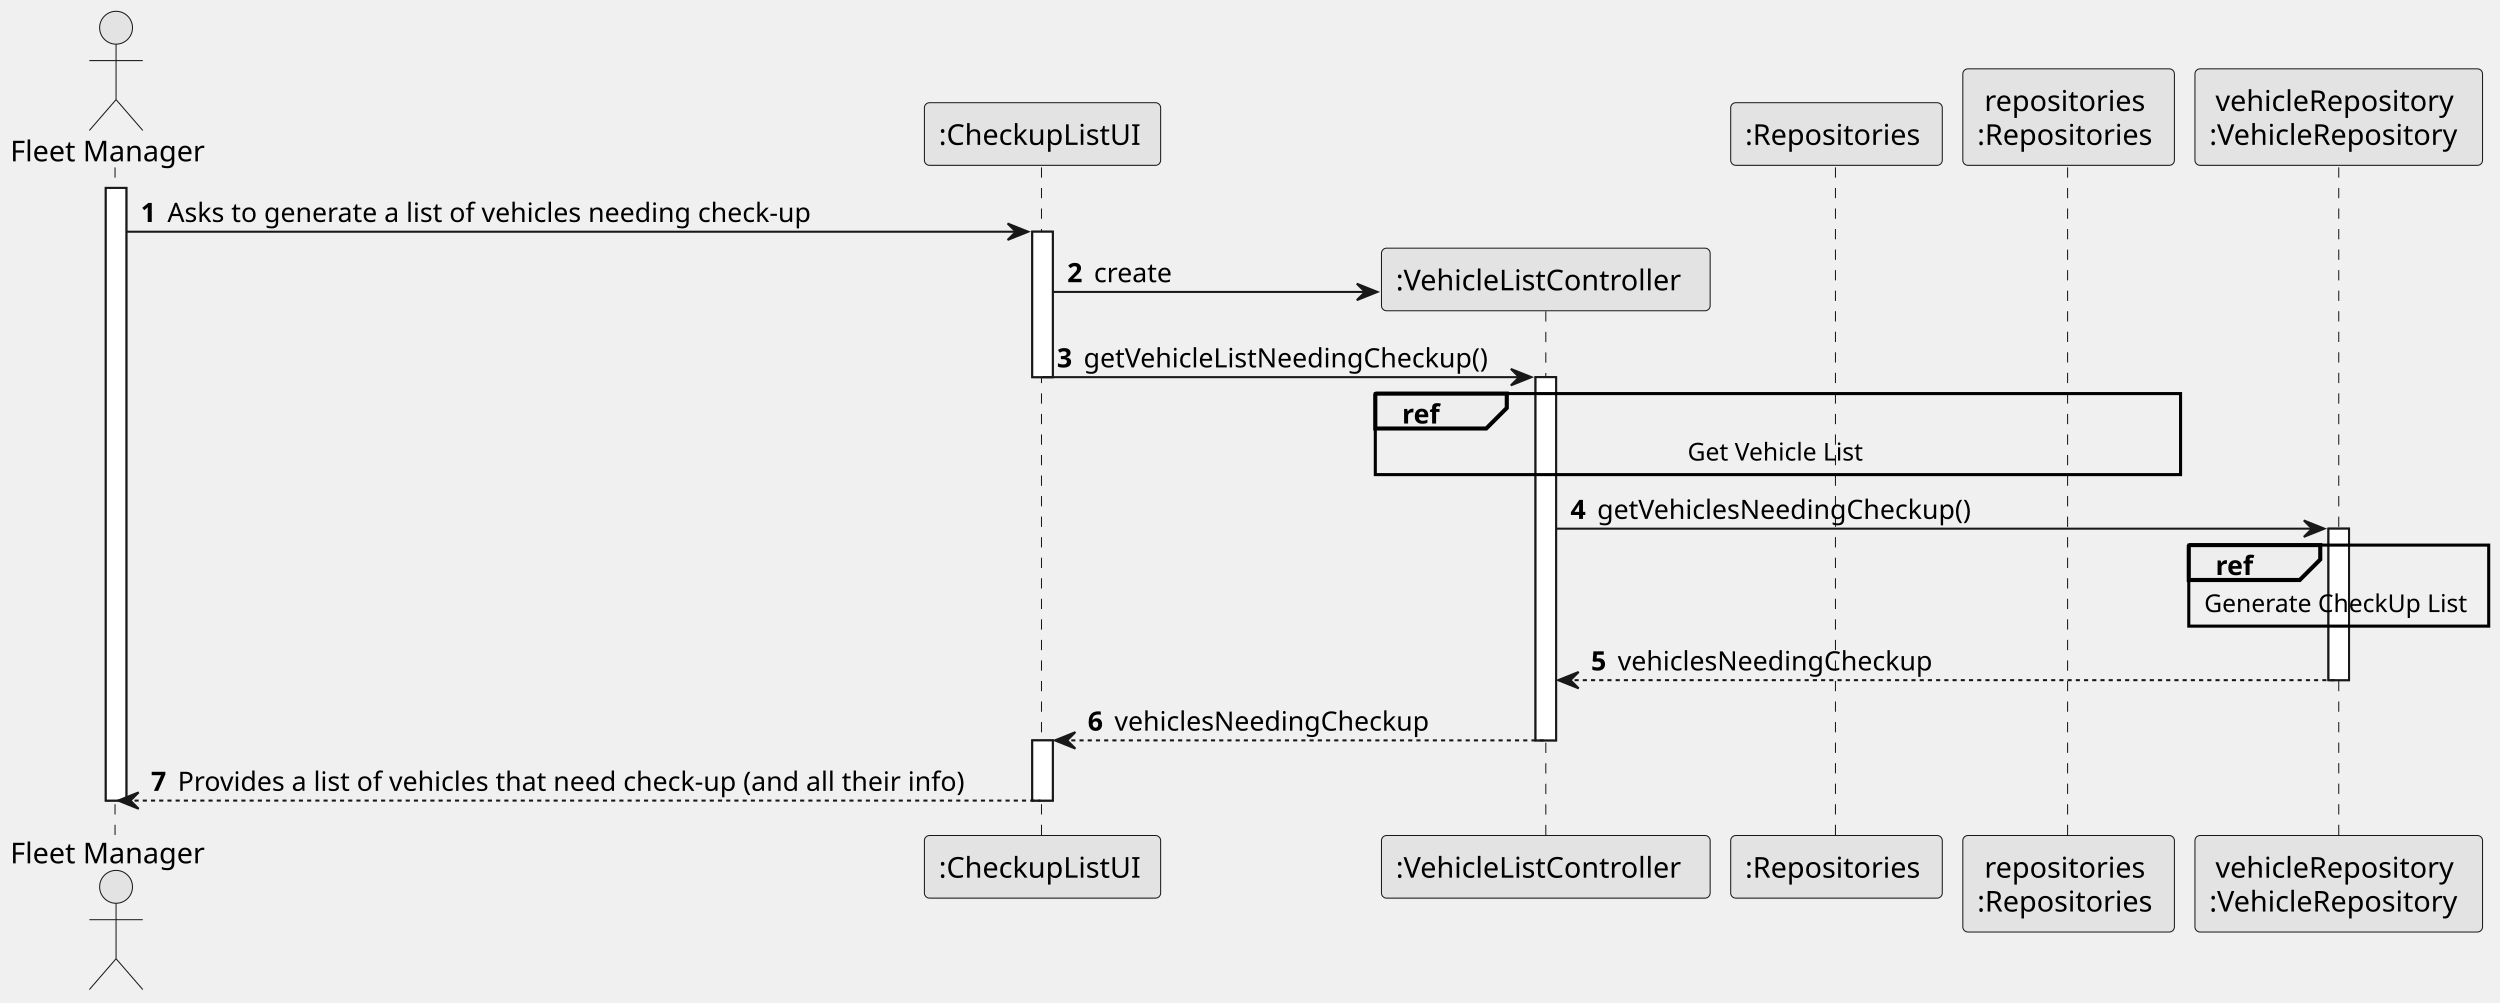
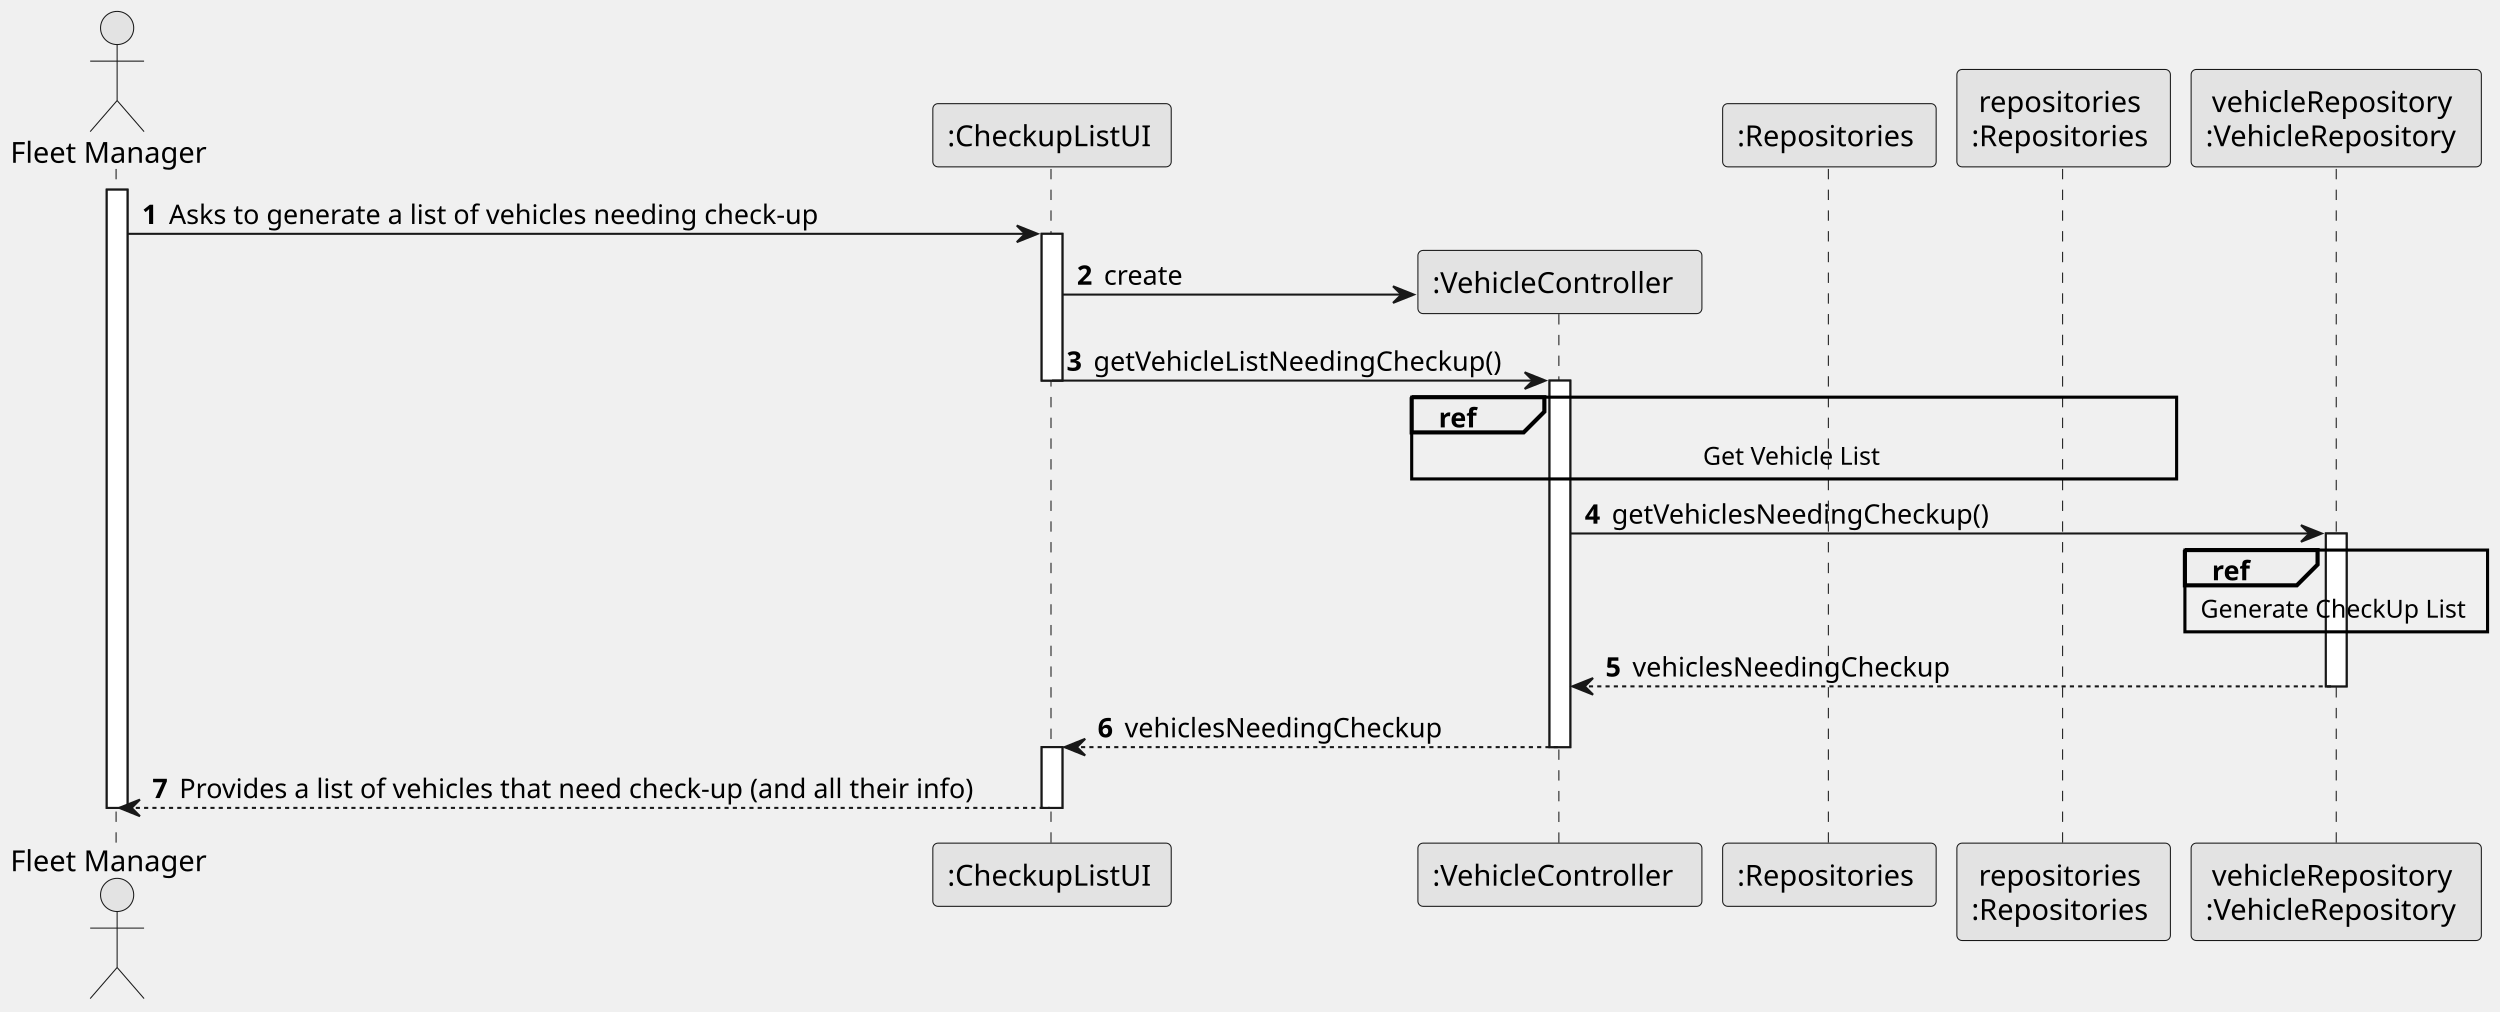
- <svg xmlns="http://www.w3.org/2000/svg" contentStyleType="text/css" height="488px" preserveAspectRatio="none" style="width:1217px;height:488px;background:#FFFFFF;" version="1.1" viewBox="0 0 1217 488" width="1217px" zoomAndPan="magnify">
+ <svg xmlns="http://www.w3.org/2000/svg" contentStyleType="text/css" height="488px" preserveAspectRatio="none" style="width:1206px;height:488px;background:#FFFFFF;" version="1.1" viewBox="0 0 1206 488" width="1206px" zoomAndPan="magnify">
  <defs />
  <g>
    <rect fill="#FFFFFF" height="298.238" style="stroke:#181818;stroke-width:1.0;" width="10" x="51.5" y="91.488" />
    <rect fill="#FFFFFF" height="70.799" style="stroke:#181818;stroke-width:1.0;" width="10" x="502.5" y="112.799" />
    <rect fill="#FFFFFF" height="29.311" style="stroke:#181818;stroke-width:1.0;" width="10" x="502.5" y="360.416" />
    <rect fill="#FFFFFF" height="176.818" style="stroke:#181818;stroke-width:1.0;" width="10" x="747.5" y="183.598" />
-     <rect fill="#FFFFFF" height="73.754" style="stroke:#181818;stroke-width:1.0;" width="10" x="1133.5" y="257.352" />
+     <rect fill="#FFFFFF" height="73.754" style="stroke:#181818;stroke-width:1.0;" width="10" x="1122" y="257.352" />
    <line style="stroke:#181818;stroke-width:0.5;stroke-dasharray:5.0,5.0;" x1="56" x2="56" y1="81.488" y2="407.727" />
    <line style="stroke:#181818;stroke-width:0.5;stroke-dasharray:5.0,5.0;" x1="507" x2="507" y1="81.488" y2="407.727" />
-     <line style="stroke:#181818;stroke-width:0.5;stroke-dasharray:5.0,5.0;" x1="752.5" x2="752.5" y1="151.543" y2="407.727" />
-     <line style="stroke:#181818;stroke-width:0.5;stroke-dasharray:5.0,5.0;" x1="893.5" x2="893.5" y1="81.488" y2="407.727" />
-     <line style="stroke:#181818;stroke-width:0.5;stroke-dasharray:5.0,5.0;" x1="1006.5" x2="1006.5" y1="81.488" y2="407.727" />
-     <line style="stroke:#181818;stroke-width:0.5;stroke-dasharray:5.0,5.0;" x1="1138.5" x2="1138.5" y1="81.488" y2="407.727" />
+     <line style="stroke:#181818;stroke-width:0.5;stroke-dasharray:5.0,5.0;" x1="752" x2="752" y1="151.543" y2="407.727" />
+     <line style="stroke:#181818;stroke-width:0.5;stroke-dasharray:5.0,5.0;" x1="882" x2="882" y1="81.488" y2="407.727" />
+     <line style="stroke:#181818;stroke-width:0.5;stroke-dasharray:5.0,5.0;" x1="995" x2="995" y1="81.488" y2="407.727" />
+     <line style="stroke:#181818;stroke-width:0.5;stroke-dasharray:5.0,5.0;" x1="1127" x2="1127" y1="81.488" y2="407.727" />
    <text fill="#000000" font-family="sans-serif" font-size="14" lengthAdjust="spacing" textLength="97" x="5" y="78.535">Fleet Manager</text>
    <ellipse cx="56.5" cy="13.5" fill="#E3E3E3" rx="8" ry="8" style="stroke:#181818;stroke-width:0.5;" />
    <path d="M56.5,21.5 L56.5,48.5 M43.5,29.5 L69.5,29.5 M56.5,48.5 L43.5,63.5 M56.5,48.5 L69.5,63.5 " fill="none" style="stroke:#181818;stroke-width:0.5;" />
    <text fill="#000000" font-family="sans-serif" font-size="14" lengthAdjust="spacing" textLength="97" x="5" y="420.262">Fleet Manager</text>
    <ellipse cx="56.5" cy="431.715" fill="#E3E3E3" rx="8" ry="8" style="stroke:#181818;stroke-width:0.5;" />
    <path d="M56.5,439.715 L56.5,466.715 M43.5,447.715 L69.5,447.715 M56.5,466.715 L43.5,481.715 M56.5,466.715 L69.5,481.715 " fill="none" style="stroke:#181818;stroke-width:0.5;" />
    <rect fill="#E3E3E3" height="30.488" rx="2.5" ry="2.5" style="stroke:#181818;stroke-width:0.5;" width="115" x="450" y="50" />
    <text fill="#000000" font-family="sans-serif" font-size="14" lengthAdjust="spacing" textLength="101" x="457" y="70.535">:CheckupListUI</text>
    <rect fill="#E3E3E3" height="30.488" rx="2.5" ry="2.5" style="stroke:#181818;stroke-width:0.5;" width="115" x="450" y="406.727" />
    <text fill="#000000" font-family="sans-serif" font-size="14" lengthAdjust="spacing" textLength="101" x="457" y="427.262">:CheckupListUI</text>
-     <rect fill="#E3E3E3" height="30.488" rx="2.5" ry="2.5" style="stroke:#181818;stroke-width:0.5;" width="160" x="672.5" y="406.727" />
-     <text fill="#000000" font-family="sans-serif" font-size="14" lengthAdjust="spacing" textLength="146" x="679.5" y="427.262">:VehicleListController</text>
-     <rect fill="#E3E3E3" height="30.488" rx="2.5" ry="2.5" style="stroke:#181818;stroke-width:0.5;" width="103" x="842.5" y="50" />
-     <text fill="#000000" font-family="sans-serif" font-size="14" lengthAdjust="spacing" textLength="89" x="849.5" y="70.535">:Repositories</text>
-     <rect fill="#E3E3E3" height="30.488" rx="2.5" ry="2.5" style="stroke:#181818;stroke-width:0.5;" width="103" x="842.5" y="406.727" />
-     <text fill="#000000" font-family="sans-serif" font-size="14" lengthAdjust="spacing" textLength="89" x="849.5" y="427.262">:Repositories</text>
-     <rect fill="#E3E3E3" height="46.977" rx="2.5" ry="2.5" style="stroke:#181818;stroke-width:0.5;" width="103" x="955.5" y="33.512" />
-     <text fill="#000000" font-family="sans-serif" font-size="14" lengthAdjust="spacing" textLength="82" x="966" y="54.047">repositories</text>
-     <text fill="#000000" font-family="sans-serif" font-size="14" lengthAdjust="spacing" textLength="89" x="962.5" y="70.535">:Repositories</text>
-     <rect fill="#E3E3E3" height="46.977" rx="2.5" ry="2.5" style="stroke:#181818;stroke-width:0.5;" width="103" x="955.5" y="406.727" />
-     <text fill="#000000" font-family="sans-serif" font-size="14" lengthAdjust="spacing" textLength="82" x="966" y="427.262">repositories</text>
-     <text fill="#000000" font-family="sans-serif" font-size="14" lengthAdjust="spacing" textLength="89" x="962.5" y="443.75">:Repositories</text>
-     <rect fill="#E3E3E3" height="46.977" rx="2.5" ry="2.5" style="stroke:#181818;stroke-width:0.5;" width="140" x="1068.5" y="33.512" />
-     <text fill="#000000" font-family="sans-serif" font-size="14" lengthAdjust="spacing" textLength="120" x="1078.5" y="54.047">vehicleRepository</text>
-     <text fill="#000000" font-family="sans-serif" font-size="14" lengthAdjust="spacing" textLength="126" x="1075.5" y="70.535">:VehicleRepository</text>
-     <rect fill="#E3E3E3" height="46.977" rx="2.5" ry="2.5" style="stroke:#181818;stroke-width:0.5;" width="140" x="1068.5" y="406.727" />
-     <text fill="#000000" font-family="sans-serif" font-size="14" lengthAdjust="spacing" textLength="120" x="1078.5" y="427.262">vehicleRepository</text>
-     <text fill="#000000" font-family="sans-serif" font-size="14" lengthAdjust="spacing" textLength="126" x="1075.5" y="443.75">:VehicleRepository</text>
+     <rect fill="#E3E3E3" height="30.488" rx="2.5" ry="2.5" style="stroke:#181818;stroke-width:0.5;" width="137" x="684" y="406.727" />
+     <text fill="#000000" font-family="sans-serif" font-size="14" lengthAdjust="spacing" textLength="123" x="691" y="427.262">:VehicleController</text>
+     <rect fill="#E3E3E3" height="30.488" rx="2.5" ry="2.5" style="stroke:#181818;stroke-width:0.5;" width="103" x="831" y="50" />
+     <text fill="#000000" font-family="sans-serif" font-size="14" lengthAdjust="spacing" textLength="89" x="838" y="70.535">:Repositories</text>
+     <rect fill="#E3E3E3" height="30.488" rx="2.5" ry="2.5" style="stroke:#181818;stroke-width:0.5;" width="103" x="831" y="406.727" />
+     <text fill="#000000" font-family="sans-serif" font-size="14" lengthAdjust="spacing" textLength="89" x="838" y="427.262">:Repositories</text>
+     <rect fill="#E3E3E3" height="46.977" rx="2.5" ry="2.5" style="stroke:#181818;stroke-width:0.5;" width="103" x="944" y="33.512" />
+     <text fill="#000000" font-family="sans-serif" font-size="14" lengthAdjust="spacing" textLength="82" x="954.5" y="54.047">repositories</text>
+     <text fill="#000000" font-family="sans-serif" font-size="14" lengthAdjust="spacing" textLength="89" x="951" y="70.535">:Repositories</text>
+     <rect fill="#E3E3E3" height="46.977" rx="2.5" ry="2.5" style="stroke:#181818;stroke-width:0.5;" width="103" x="944" y="406.727" />
+     <text fill="#000000" font-family="sans-serif" font-size="14" lengthAdjust="spacing" textLength="82" x="954.5" y="427.262">repositories</text>
+     <text fill="#000000" font-family="sans-serif" font-size="14" lengthAdjust="spacing" textLength="89" x="951" y="443.75">:Repositories</text>
+     <rect fill="#E3E3E3" height="46.977" rx="2.5" ry="2.5" style="stroke:#181818;stroke-width:0.5;" width="140" x="1057" y="33.512" />
+     <text fill="#000000" font-family="sans-serif" font-size="14" lengthAdjust="spacing" textLength="120" x="1067" y="54.047">vehicleRepository</text>
+     <text fill="#000000" font-family="sans-serif" font-size="14" lengthAdjust="spacing" textLength="126" x="1064" y="70.535">:VehicleRepository</text>
+     <rect fill="#E3E3E3" height="46.977" rx="2.5" ry="2.5" style="stroke:#181818;stroke-width:0.5;" width="140" x="1057" y="406.727" />
+     <text fill="#000000" font-family="sans-serif" font-size="14" lengthAdjust="spacing" textLength="120" x="1067" y="427.262">vehicleRepository</text>
+     <text fill="#000000" font-family="sans-serif" font-size="14" lengthAdjust="spacing" textLength="126" x="1064" y="443.75">:VehicleRepository</text>
    <rect fill="#FFFFFF" height="298.238" style="stroke:#181818;stroke-width:1.0;" width="10" x="51.5" y="91.488" />
    <rect fill="#FFFFFF" height="70.799" style="stroke:#181818;stroke-width:1.0;" width="10" x="502.5" y="112.799" />
    <rect fill="#FFFFFF" height="29.311" style="stroke:#181818;stroke-width:1.0;" width="10" x="502.5" y="360.416" />
    <rect fill="#FFFFFF" height="176.818" style="stroke:#181818;stroke-width:1.0;" width="10" x="747.5" y="183.598" />
-     <rect fill="#FFFFFF" height="73.754" style="stroke:#181818;stroke-width:1.0;" width="10" x="1133.5" y="257.352" />
+     <rect fill="#FFFFFF" height="73.754" style="stroke:#181818;stroke-width:1.0;" width="10" x="1122" y="257.352" />
    <polygon fill="#181818" points="490.5,108.799,500.5,112.799,490.5,116.799,494.5,112.799" style="stroke:#181818;stroke-width:1.0;" />
    <line style="stroke:#181818;stroke-width:1.0;" x1="61.5" x2="496.5" y1="112.799" y2="112.799" />
    <text fill="#000000" font-family="sans-serif" font-size="13" font-weight="bold" lengthAdjust="spacing" textLength="9" x="68.5" y="108.057">1</text>
    <text fill="#000000" font-family="sans-serif" font-size="13" lengthAdjust="spacing" textLength="332" x="81.5" y="108.057">Asks to generate a list of vehicles needing check-up</text>
-     <polygon fill="#181818" points="660.5,138.109,670.5,142.109,660.5,146.109,664.5,142.109" style="stroke:#181818;stroke-width:1.0;" />
-     <line style="stroke:#181818;stroke-width:1.0;" x1="512.5" x2="666.5" y1="142.109" y2="142.109" />
+     <polygon fill="#181818" points="672,138.109,682,142.109,672,146.109,676,142.109" style="stroke:#181818;stroke-width:1.0;" />
+     <line style="stroke:#181818;stroke-width:1.0;" x1="512.5" x2="678" y1="142.109" y2="142.109" />
    <text fill="#000000" font-family="sans-serif" font-size="13" font-weight="bold" lengthAdjust="spacing" textLength="9" x="519.5" y="137.367">2</text>
    <text fill="#000000" font-family="sans-serif" font-size="13" lengthAdjust="spacing" textLength="38" x="532.5" y="137.367">create</text>
-     <rect fill="#E3E3E3" height="30.488" rx="2.5" ry="2.5" style="stroke:#181818;stroke-width:0.5;" width="160" x="672.5" y="120.799" />
-     <text fill="#000000" font-family="sans-serif" font-size="14" lengthAdjust="spacing" textLength="146" x="679.5" y="141.334">:VehicleListController</text>
+     <rect fill="#E3E3E3" height="30.488" rx="2.5" ry="2.5" style="stroke:#181818;stroke-width:0.5;" width="137" x="684" y="120.799" />
+     <text fill="#000000" font-family="sans-serif" font-size="14" lengthAdjust="spacing" textLength="123" x="691" y="141.334">:VehicleController</text>
    <polygon fill="#181818" points="735.5,179.598,745.5,183.598,735.5,187.598,739.5,183.598" style="stroke:#181818;stroke-width:1.0;" />
    <line style="stroke:#181818;stroke-width:1.0;" x1="507.5" x2="741.5" y1="183.598" y2="183.598" />
    <text fill="#000000" font-family="sans-serif" font-size="13" font-weight="bold" lengthAdjust="spacing" textLength="9" x="514.5" y="178.856">3</text>
    <text fill="#000000" font-family="sans-serif" font-size="13" lengthAdjust="spacing" textLength="203" x="527.5" y="178.856">getVehicleListNeedingCheckup()</text>
-     <rect fill="none" height="39.443" style="stroke:#000000;stroke-width:1.5;" width="392" x="669.5" y="191.598" />
-     <path d="M669.5,191.598 L733.5,191.598 L733.5,198.598 L723.5,208.598 L669.5,208.598 L669.5,191.598 " fill="#EEEEEE" style="stroke:#000000;stroke-width:2.0;" />
-     <text fill="#000000" font-family="sans-serif" font-size="13" font-weight="bold" lengthAdjust="spacing" textLength="19" x="682.5" y="206.166">ref</text>
+     <rect fill="none" height="39.443" style="stroke:#000000;stroke-width:1.5;" width="369" x="681" y="191.598" />
+     <path d="M681,191.598 L745,191.598 L745,198.598 L735,208.598 L681,208.598 L681,191.598 " fill="#EEEEEE" style="stroke:#000000;stroke-width:2.0;" />
+     <text fill="#000000" font-family="sans-serif" font-size="13" font-weight="bold" lengthAdjust="spacing" textLength="19" x="694" y="206.166">ref</text>
    <text fill="#000000" font-family="sans-serif" font-size="12" lengthAdjust="spacing" textLength="88" x="821.5" y="224.199">Get Vehicle List</text>
-     <polygon fill="#181818" points="1121.5,253.352,1131.5,257.352,1121.5,261.352,1125.5,257.352" style="stroke:#181818;stroke-width:1.0;" />
-     <line style="stroke:#181818;stroke-width:1.0;" x1="757.5" x2="1127.5" y1="257.352" y2="257.352" />
+     <polygon fill="#181818" points="1110,253.352,1120,257.352,1110,261.352,1114,257.352" style="stroke:#181818;stroke-width:1.0;" />
+     <line style="stroke:#181818;stroke-width:1.0;" x1="757.5" x2="1116" y1="257.352" y2="257.352" />
    <text fill="#000000" font-family="sans-serif" font-size="13" font-weight="bold" lengthAdjust="spacing" textLength="9" x="764.5" y="252.609">4</text>
    <text fill="#000000" font-family="sans-serif" font-size="13" lengthAdjust="spacing" textLength="187" x="777.5" y="252.609">getVehiclesNeedingCheckup()</text>
-     <rect fill="none" height="39.443" style="stroke:#000000;stroke-width:1.5;" width="146" x="1065.5" y="265.352" />
-     <path d="M1065.5,265.352 L1129.5,265.352 L1129.5,272.352 L1119.5,282.352 L1065.5,282.352 L1065.5,265.352 " fill="#EEEEEE" style="stroke:#000000;stroke-width:2.0;" />
-     <text fill="#000000" font-family="sans-serif" font-size="13" font-weight="bold" lengthAdjust="spacing" textLength="19" x="1078.5" y="279.92">ref</text>
-     <text fill="#000000" font-family="sans-serif" font-size="12" lengthAdjust="spacing" textLength="131" x="1073" y="297.953">Generate CheckUp List</text>
+     <rect fill="none" height="39.443" style="stroke:#000000;stroke-width:1.5;" width="146" x="1054" y="265.352" />
+     <path d="M1054,265.352 L1118,265.352 L1118,272.352 L1108,282.352 L1054,282.352 L1054,265.352 " fill="#EEEEEE" style="stroke:#000000;stroke-width:2.0;" />
+     <text fill="#000000" font-family="sans-serif" font-size="13" font-weight="bold" lengthAdjust="spacing" textLength="19" x="1067" y="279.92">ref</text>
+     <text fill="#000000" font-family="sans-serif" font-size="12" lengthAdjust="spacing" textLength="131" x="1061.5" y="297.953">Generate CheckUp List</text>
    <polygon fill="#181818" points="768.5,327.106,758.5,331.106,768.5,335.106,764.5,331.106" style="stroke:#181818;stroke-width:1.0;" />
-     <line style="stroke:#181818;stroke-width:1.0;stroke-dasharray:2.0,2.0;" x1="762.5" x2="1137.5" y1="331.106" y2="331.106" />
+     <line style="stroke:#181818;stroke-width:1.0;stroke-dasharray:2.0,2.0;" x1="762.5" x2="1126" y1="331.106" y2="331.106" />
    <text fill="#000000" font-family="sans-serif" font-size="13" font-weight="bold" lengthAdjust="spacing" textLength="9" x="774.5" y="326.363">5</text>
    <text fill="#000000" font-family="sans-serif" font-size="13" lengthAdjust="spacing" textLength="158" x="787.5" y="326.363">vehiclesNeedingCheckup</text>
    <polygon fill="#181818" points="523.5,356.416,513.5,360.416,523.5,364.416,519.5,360.416" style="stroke:#181818;stroke-width:1.0;" />
    <line style="stroke:#181818;stroke-width:1.0;stroke-dasharray:2.0,2.0;" x1="517.5" x2="751.5" y1="360.416" y2="360.416" />
    <text fill="#000000" font-family="sans-serif" font-size="13" font-weight="bold" lengthAdjust="spacing" textLength="9" x="529.5" y="355.674">6</text>
    <text fill="#000000" font-family="sans-serif" font-size="13" lengthAdjust="spacing" textLength="158" x="542.5" y="355.674">vehiclesNeedingCheckup</text>
    <polygon fill="#181818" points="67.5,385.727,57.5,389.727,67.5,393.727,63.5,389.727" style="stroke:#181818;stroke-width:1.0;" />
    <line style="stroke:#181818;stroke-width:1.0;stroke-dasharray:2.0,2.0;" x1="61.5" x2="506.5" y1="389.727" y2="389.727" />
    <text fill="#000000" font-family="sans-serif" font-size="13" font-weight="bold" lengthAdjust="spacing" textLength="9" x="73.5" y="384.984">7</text>
    <text fill="#000000" font-family="sans-serif" font-size="13" lengthAdjust="spacing" textLength="404" x="86.5" y="384.984">Provides a list of vehicles that need check-up (and all their info)</text>
  </g>
</svg>
